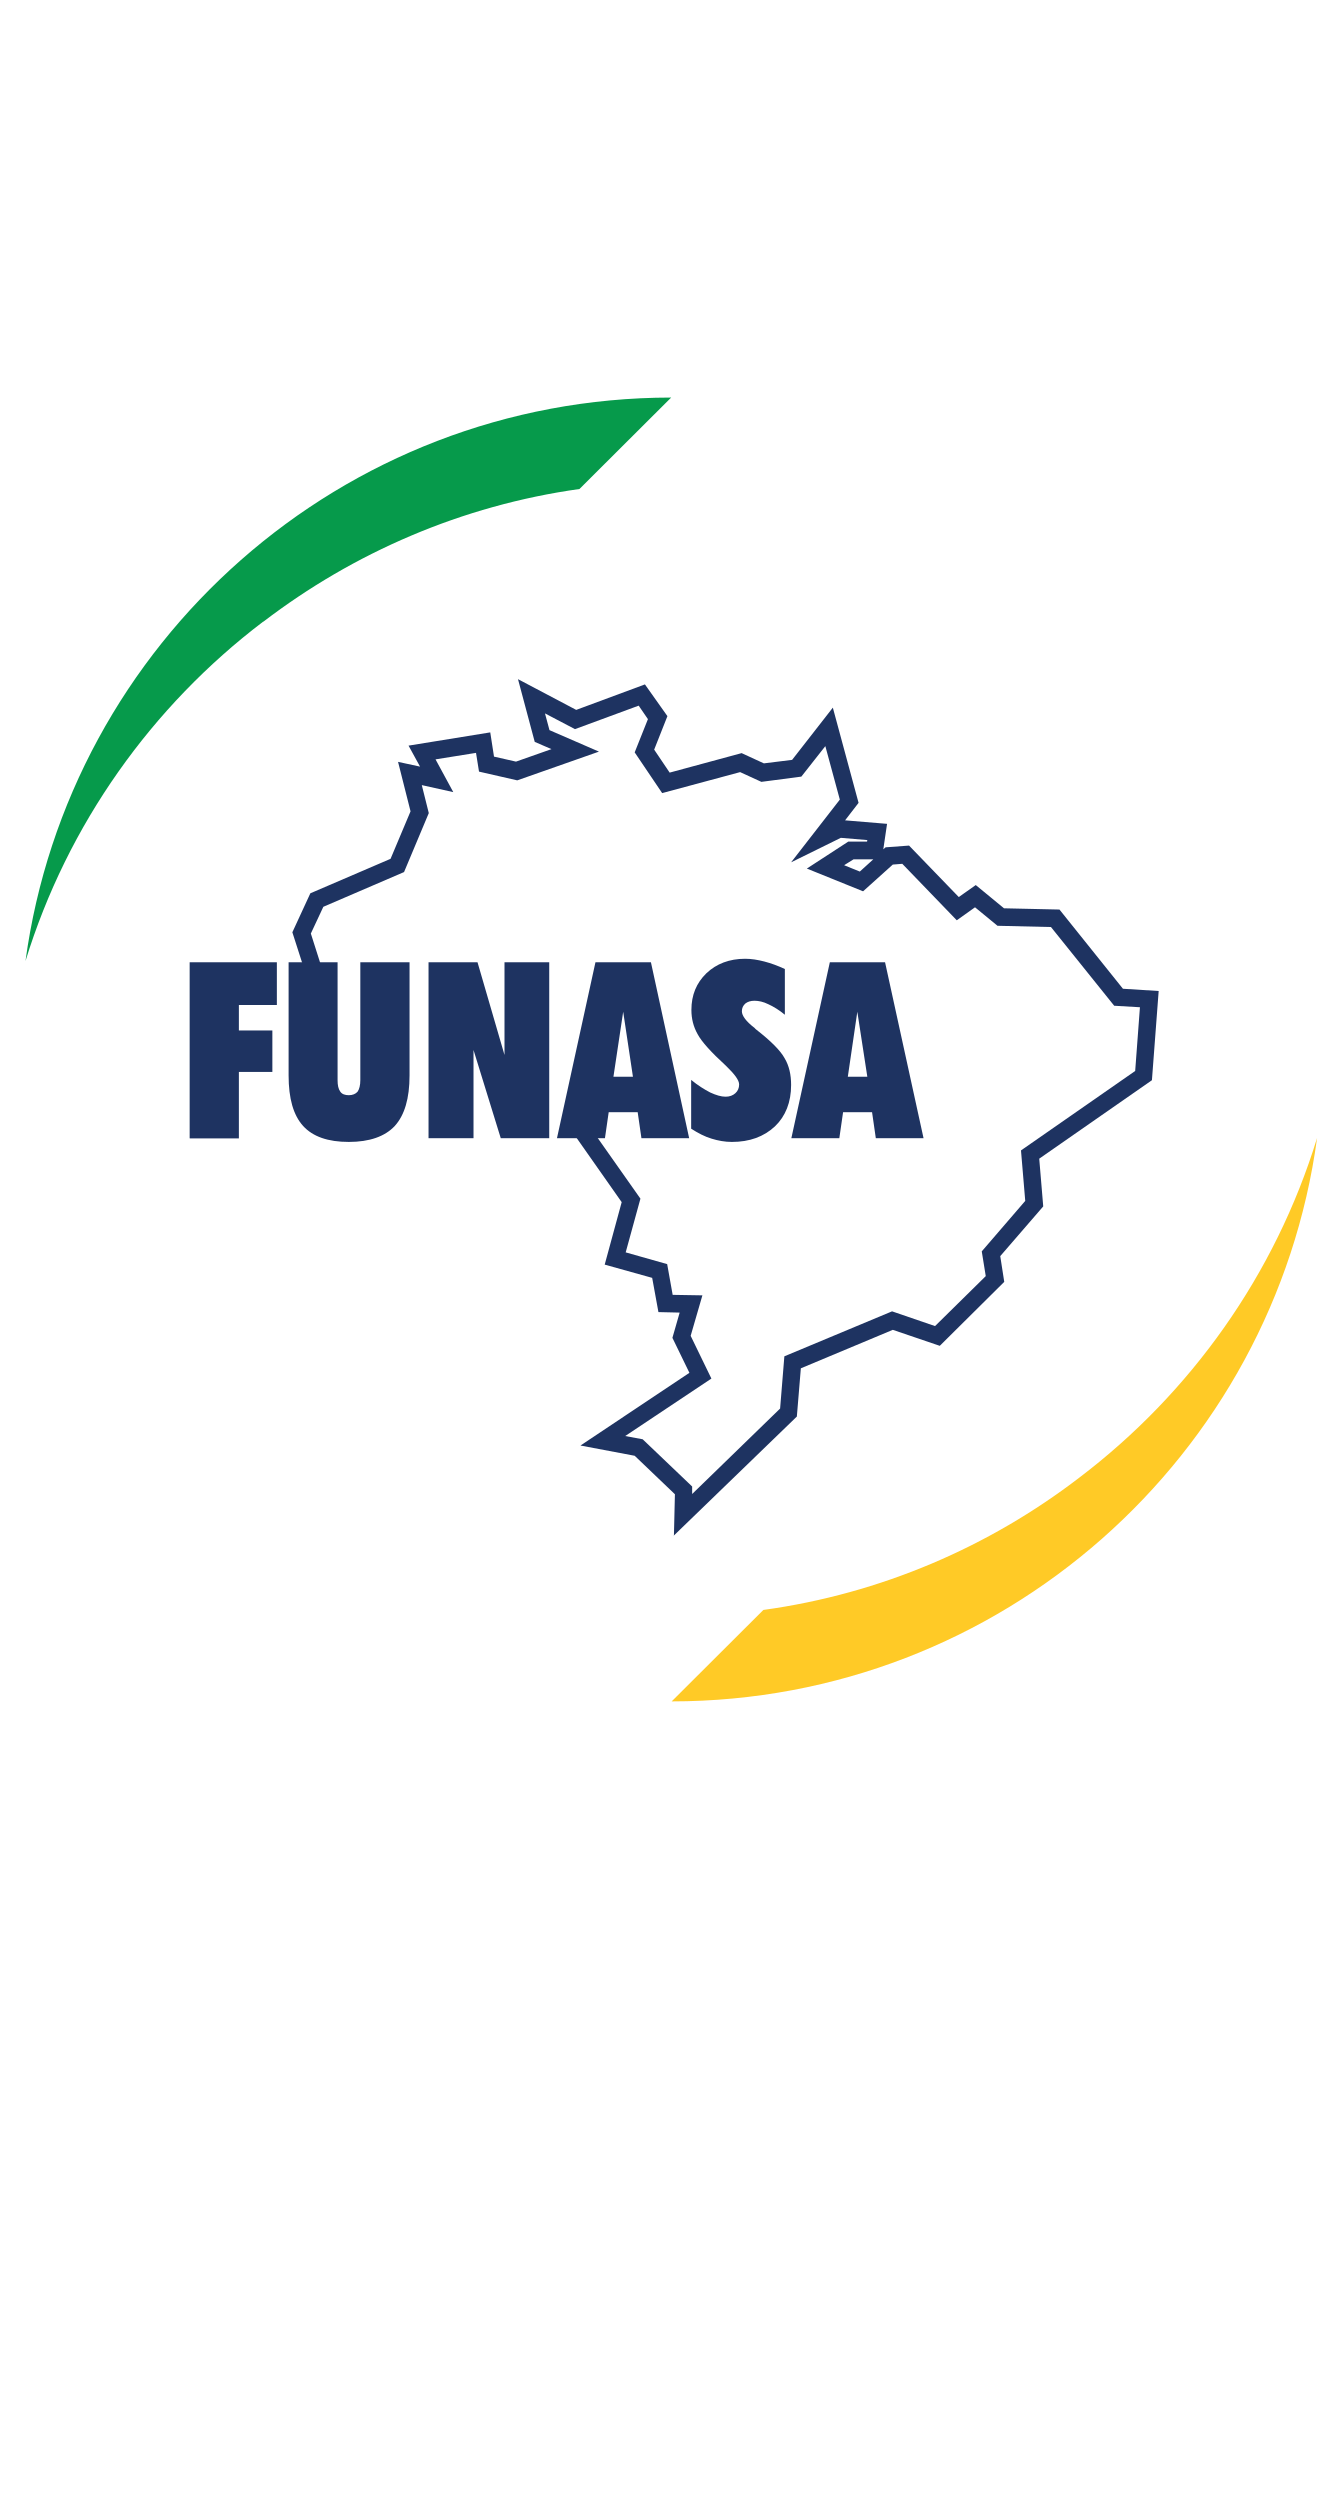
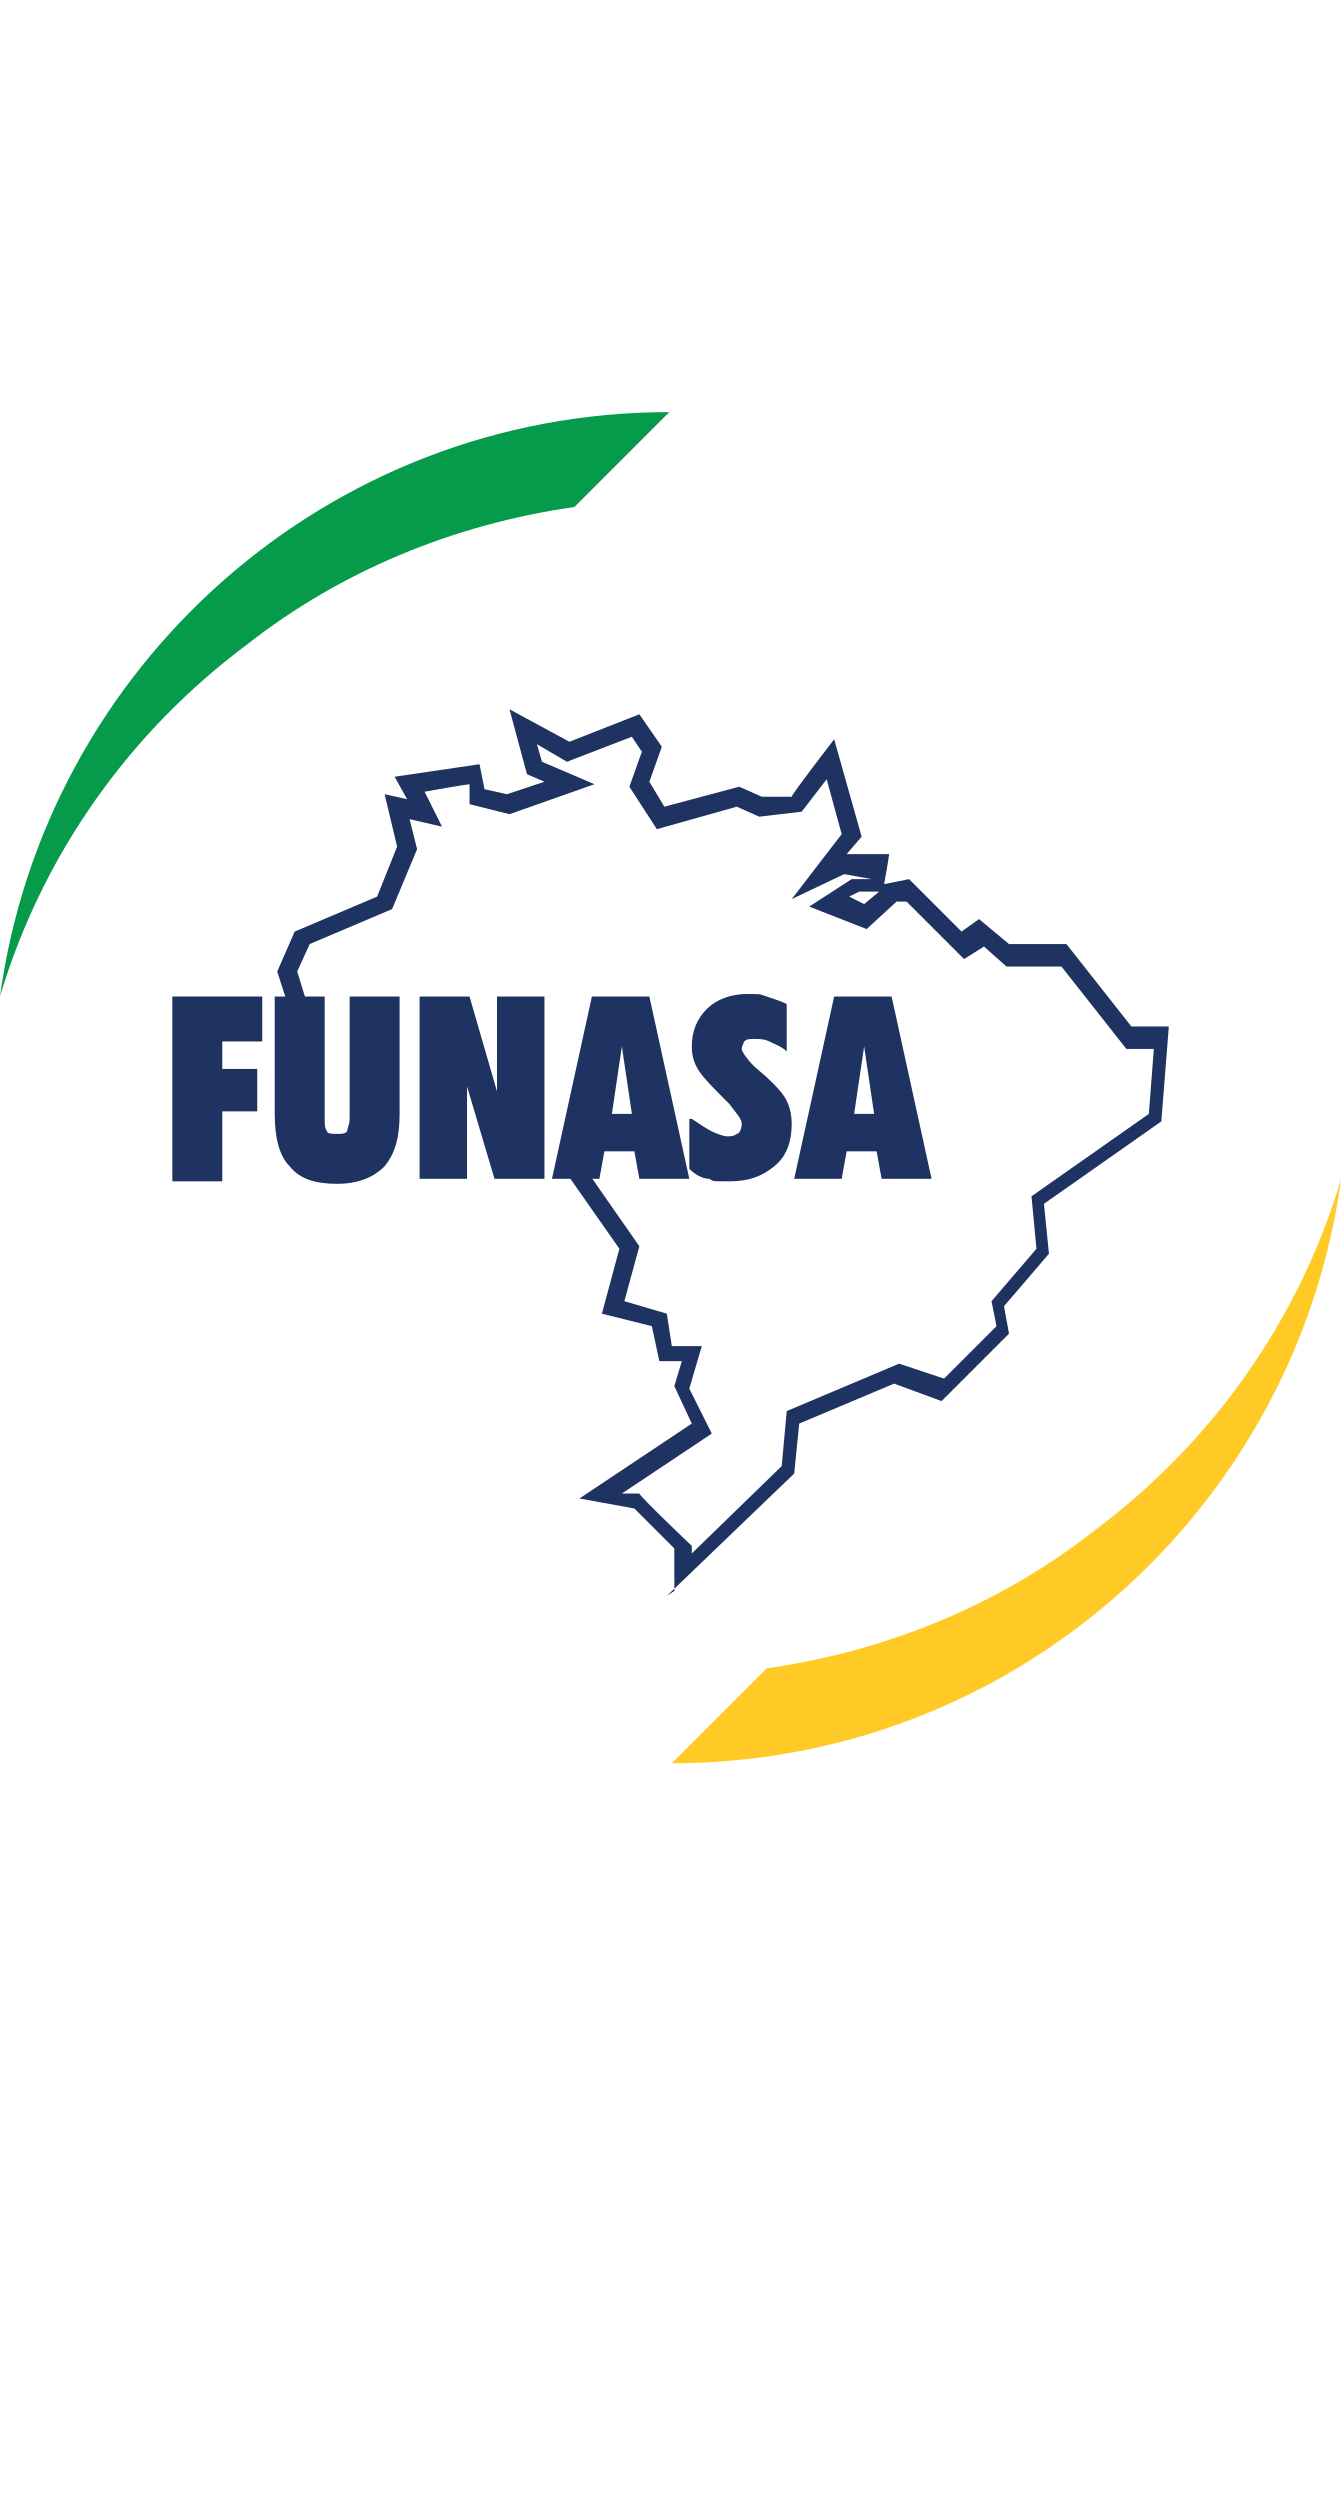
- <svg xmlns="http://www.w3.org/2000/svg" id="Layer_2" data-name="Layer 2" viewBox="0 0 53.74 100.05">
+ <svg xmlns="http://www.w3.org/2000/svg" id="Layer_2" version="1.1" viewBox="0 0 53.7 100.1">
  <defs>
    <style>
-       .cls-1 {
+       .st0 {
        fill: none;
      }

-       .cls-2 {
+       .st1 {
        fill: #1e3361;
      }

-       .cls-3 {
+       .st2 {
        fill: #069a4b;
      }

-       .cls-4 {
+       .st3 {
        fill: #ffca26;
      }
    </style>
  </defs>
-   <g id="Layer_1-2" data-name="Layer 1">
-     <rect class="cls-1" width="53.74" height="100.05" />
+   <g id="Layer_1-2">
+     <rect class="st0" x="-1" width="55.7" height="103.6" />
    <g>
-       <path class="cls-3" d="M10.54,24.88c3.61-2.76,7.94-4.65,12.65-5.31l3.67-3.66c-13.2.01-24.11,9.82-25.84,22.55,1.68-5.47,5.06-10.2,9.51-13.58Z" />
-       <path class="cls-2" d="M26.97,61.47l.04-1.67-1.61-1.54-2.17-.41,4.36-2.91-.68-1.4.29-1.01-.85-.02-.25-1.37-1.9-.53.68-2.5-2.05-2.92.56-.4,2.24,3.18-.59,2.15,1.66.47.22,1.23,1.19.02-.47,1.62.83,1.71-3.45,2.3.7.13,1.98,1.89v.3s3.52-3.42,3.52-3.42l.17-2.09,4.31-1.8,1.72.59,2.03-2-.16-.99,1.74-2.02-.17-2.02,4.57-3.18.19-2.55-1.03-.06-2.53-3.15-2.14-.05-.9-.74-.73.52-2.18-2.26-.38.03-1.19,1.07-2.25-.91,1.66-1.08h.75s.01-.06.01-.06l-1.06-.09-1.99.98,1.95-2.51-.58-2.14-.96,1.22-1.6.21-.85-.39-3.12.84-1.1-1.63.53-1.33-.37-.54-2.55.94-1.2-.63.18.67,1.98.86-3.27,1.15-1.53-.35-.12-.75-1.62.26.71,1.31-1.26-.28.28,1.12-.99,2.36-3.23,1.39-.5,1.07.79,2.48-.65.21-.88-2.74.72-1.56,3.21-1.38.8-1.9-.5-1.98.88.19-.46-.84,3.27-.53.15.97.88.2,1.42-.5-.67-.29-.67-2.51,2.33,1.23,2.75-1.02.9,1.27-.53,1.34.62.92,2.88-.78.89.41,1.13-.14,1.63-2.09,1.03,3.81-.54.7,1.68.14-.15,1.02.09-.08.94-.07,1.99,2.06.68-.48,1.13.93,2.22.05,2.54,3.17,1.43.09-.27,3.57-4.51,3.14.16,1.91-1.72,1.99.16,1.03-2.58,2.56-1.88-.64-3.68,1.54-.16,1.93-4.93,4.77ZM33.79,34.63l.62.25.54-.49h-.79s-.37.23-.37.23Z" />
-       <path class="cls-4" d="M43.2,59.13c-3.61,2.77-7.94,4.65-12.65,5.3l-3.67,3.66c13.2-.01,24.1-9.82,25.83-22.55-1.68,5.48-5.06,10.21-9.51,13.59Z" />
+       <path class="st2" d="M9.9,25.8c3.7-2.9,8.2-4.8,13.1-5.5l3.8-3.8c-13.7,0-25,10.2-26.8,23.4,1.7-5.7,5.2-10.6,9.9-14.1h0Z" />
+       <path class="st1" d="M27,63.7v-1.7s-1.6-1.6-1.6-1.6l-2.2-.4,4.5-3-.7-1.5.3-1h-.9s-.3-1.4-.3-1.4l-2-.5.7-2.6-2.1-3,.6-.4,2.3,3.3-.6,2.2,1.7.5.2,1.3h1.2s-.5,1.7-.5,1.7l.9,1.8-3.6,2.4h.7c0,.1,2.1,2.1,2.1,2.1v.3l3.6-3.5.2-2.2,4.5-1.9,1.8.6,2.1-2.1-.2-1,1.8-2.1-.2-2.1,4.7-3.3.2-2.6h-1.1c0,0-2.6-3.3-2.6-3.3h-2.2c0,0-.9-.8-.9-.8l-.8.5-2.3-2.3h-.4s-1.2,1.1-1.2,1.1l-2.3-.9,1.7-1.1h.8c0,0-1.1-.2-1.1-.2l-2.1,1,2-2.6-.6-2.2-1,1.3-1.7.2-.9-.4-3.2.9-1.1-1.7.5-1.4-.4-.6-2.6,1-1.2-.7.2.7,2.1.9-3.4,1.2-1.6-.4v-.8c-.1,0-1.8.3-1.8.3l.7,1.4-1.3-.3.3,1.2-1,2.4-3.3,1.4-.5,1.1.8,2.6-.7.2-.9-2.8.7-1.6,3.3-1.4.8-2-.5-2.1.9.2-.5-.9,3.4-.5.2,1,.9.2,1.5-.5-.7-.3-.7-2.6,2.4,1.3,2.8-1.1.9,1.3-.5,1.4.6,1,3-.8.9.4h1.2c0-.1,1.7-2.3,1.7-2.3l1.1,3.9-.6.7h1.7c0,.1-.2,1.2-.2,1.2h0c0,0,1-.2,1-.2l2.1,2.1.7-.5,1.2,1h2.3c0,0,2.6,3.3,2.6,3.3h1.5c0,0-.3,3.8-.3,3.8l-4.7,3.3.2,2-1.8,2.1.2,1.1-2.7,2.7-1.9-.7-3.8,1.6-.2,2-5.1,4.9h0ZM34,35.9l.6.3.6-.5h-.8l-.4.2h0Z" />
+       <path class="st3" d="M43.8,61.3c-3.7,2.9-8.2,4.8-13.1,5.5l-3.8,3.8c13.7,0,25-10.2,26.8-23.4-1.7,5.7-5.2,10.6-9.9,14.1Z" />
      <g>
-         <path class="cls-2" d="M7.59,45.55v-7.04h3.49v1.71h-1.52v1.02h1.34v1.66h-1.34v2.66h-1.96Z" />
-         <path class="cls-2" d="M11.55,43.04v-4.53h1.96v4.72c0,.2.03.35.11.46.07.1.19.14.34.14s.27-.05.35-.14c.07-.1.11-.26.11-.46v-4.72h1.97v4.53c0,.92-.2,1.59-.59,2.02-.39.42-1.01.64-1.84.64s-1.44-.21-1.83-.64c-.39-.43-.58-1.1-.58-2.02Z" />
-         <path class="cls-2" d="M17.15,45.55v-7.04h1.96l1.08,3.71v-3.71h1.79v7.04h-1.94l-1.09-3.53v3.53h-1.8Z" />
-         <path class="cls-2" d="M22.29,45.55l1.54-7.04h2.22l1.53,7.04h-1.91l-.15-1.04h-1.16l-.15,1.04h-1.92ZM24.55,43.09h.78l-.39-2.6-.39,2.6Z" />
-         <path class="cls-2" d="M27.65,43.21c.28.23.54.39.77.51.24.11.44.17.62.17.16,0,.29-.05.39-.14.1-.09.15-.21.15-.35,0-.17-.18-.41-.51-.73,0,0-.01-.01-.02-.02-.59-.54-.97-.96-1.13-1.26-.17-.3-.25-.62-.25-.97,0-.6.2-1.08.6-1.47.4-.38.92-.58,1.55-.58.25,0,.5.04.77.11.27.07.54.17.82.3v1.83c-.23-.19-.46-.33-.66-.42-.2-.1-.39-.14-.56-.14-.15,0-.27.04-.36.11-.09.08-.14.18-.14.31,0,.18.17.41.51.67.02.02.04.05.06.06.59.46.97.84,1.14,1.15.18.3.26.66.26,1.07,0,.69-.22,1.25-.65,1.66-.44.41-1.01.62-1.72.62-.28,0-.55-.05-.81-.13-.27-.08-.54-.22-.82-.4v-1.95Z" />
-         <path class="cls-2" d="M31.67,45.55l1.54-7.04h2.21l1.54,7.04h-1.91l-.15-1.04h-1.16l-.15,1.04h-1.92ZM33.93,43.09h.78l-.4-2.6-.38,2.6Z" />
+         <path class="st1" d="M6.9,47.2v-7.3h3.6v1.8h-1.6v1.1h1.4v1.7h-1.4v2.8h-2Z" />
+         <path class="st1" d="M11,44.6v-4.7h2v4.9c0,.2,0,.4.1.5,0,.1.2.1.4.1s.3,0,.4-.1c0-.1.1-.3.1-.5v-4.9h2v4.7c0,1-.2,1.6-.6,2.1-.4.4-1,.7-1.9.7s-1.5-.2-1.9-.7c-.4-.4-.6-1.1-.6-2.1Z" />
+         <path class="st1" d="M16.8,47.2v-7.3h2l1.1,3.8v-3.8h1.9v7.3h-2l-1.1-3.7v3.7h-1.9Z" />
+         <path class="st1" d="M22.1,47.2l1.6-7.3h2.3l1.6,7.3h-2l-.2-1.1h-1.2l-.2,1.1h-2ZM24.5,44.6h.8l-.4-2.7s-.4,2.7-.4,2.7Z" />
+         <path class="st1" d="M27.7,44.8c.3.2.6.4.8.5.2.1.5.2.6.2s.3,0,.4-.1c.1,0,.2-.2.2-.4s-.2-.4-.5-.8c0,0,0,0,0,0-.6-.6-1-1-1.2-1.3-.2-.3-.3-.6-.3-1,0-.6.2-1.1.6-1.5.4-.4,1-.6,1.6-.6s.5,0,.8.1.6.2.8.3v1.9c-.2-.2-.5-.3-.7-.4-.2-.1-.4-.1-.6-.1s-.3,0-.4.1c0,0-.1.2-.1.3s.2.4.5.7c0,0,0,0,0,0,.6.5,1,.9,1.2,1.2.2.3.3.7.3,1.1,0,.7-.2,1.3-.7,1.7-.5.4-1,.6-1.8.6s-.6,0-.8-.1c-.3,0-.6-.2-.8-.4v-2h0Z" />
+         <path class="st1" d="M31.8,47.2l1.6-7.3h2.3l1.6,7.3h-2l-.2-1.1h-1.2l-.2,1.1s-2,0-2,0ZM34.2,44.6h.8l-.4-2.7s-.4,2.7-.4,2.7Z" />
      </g>
    </g>
  </g>
</svg>
